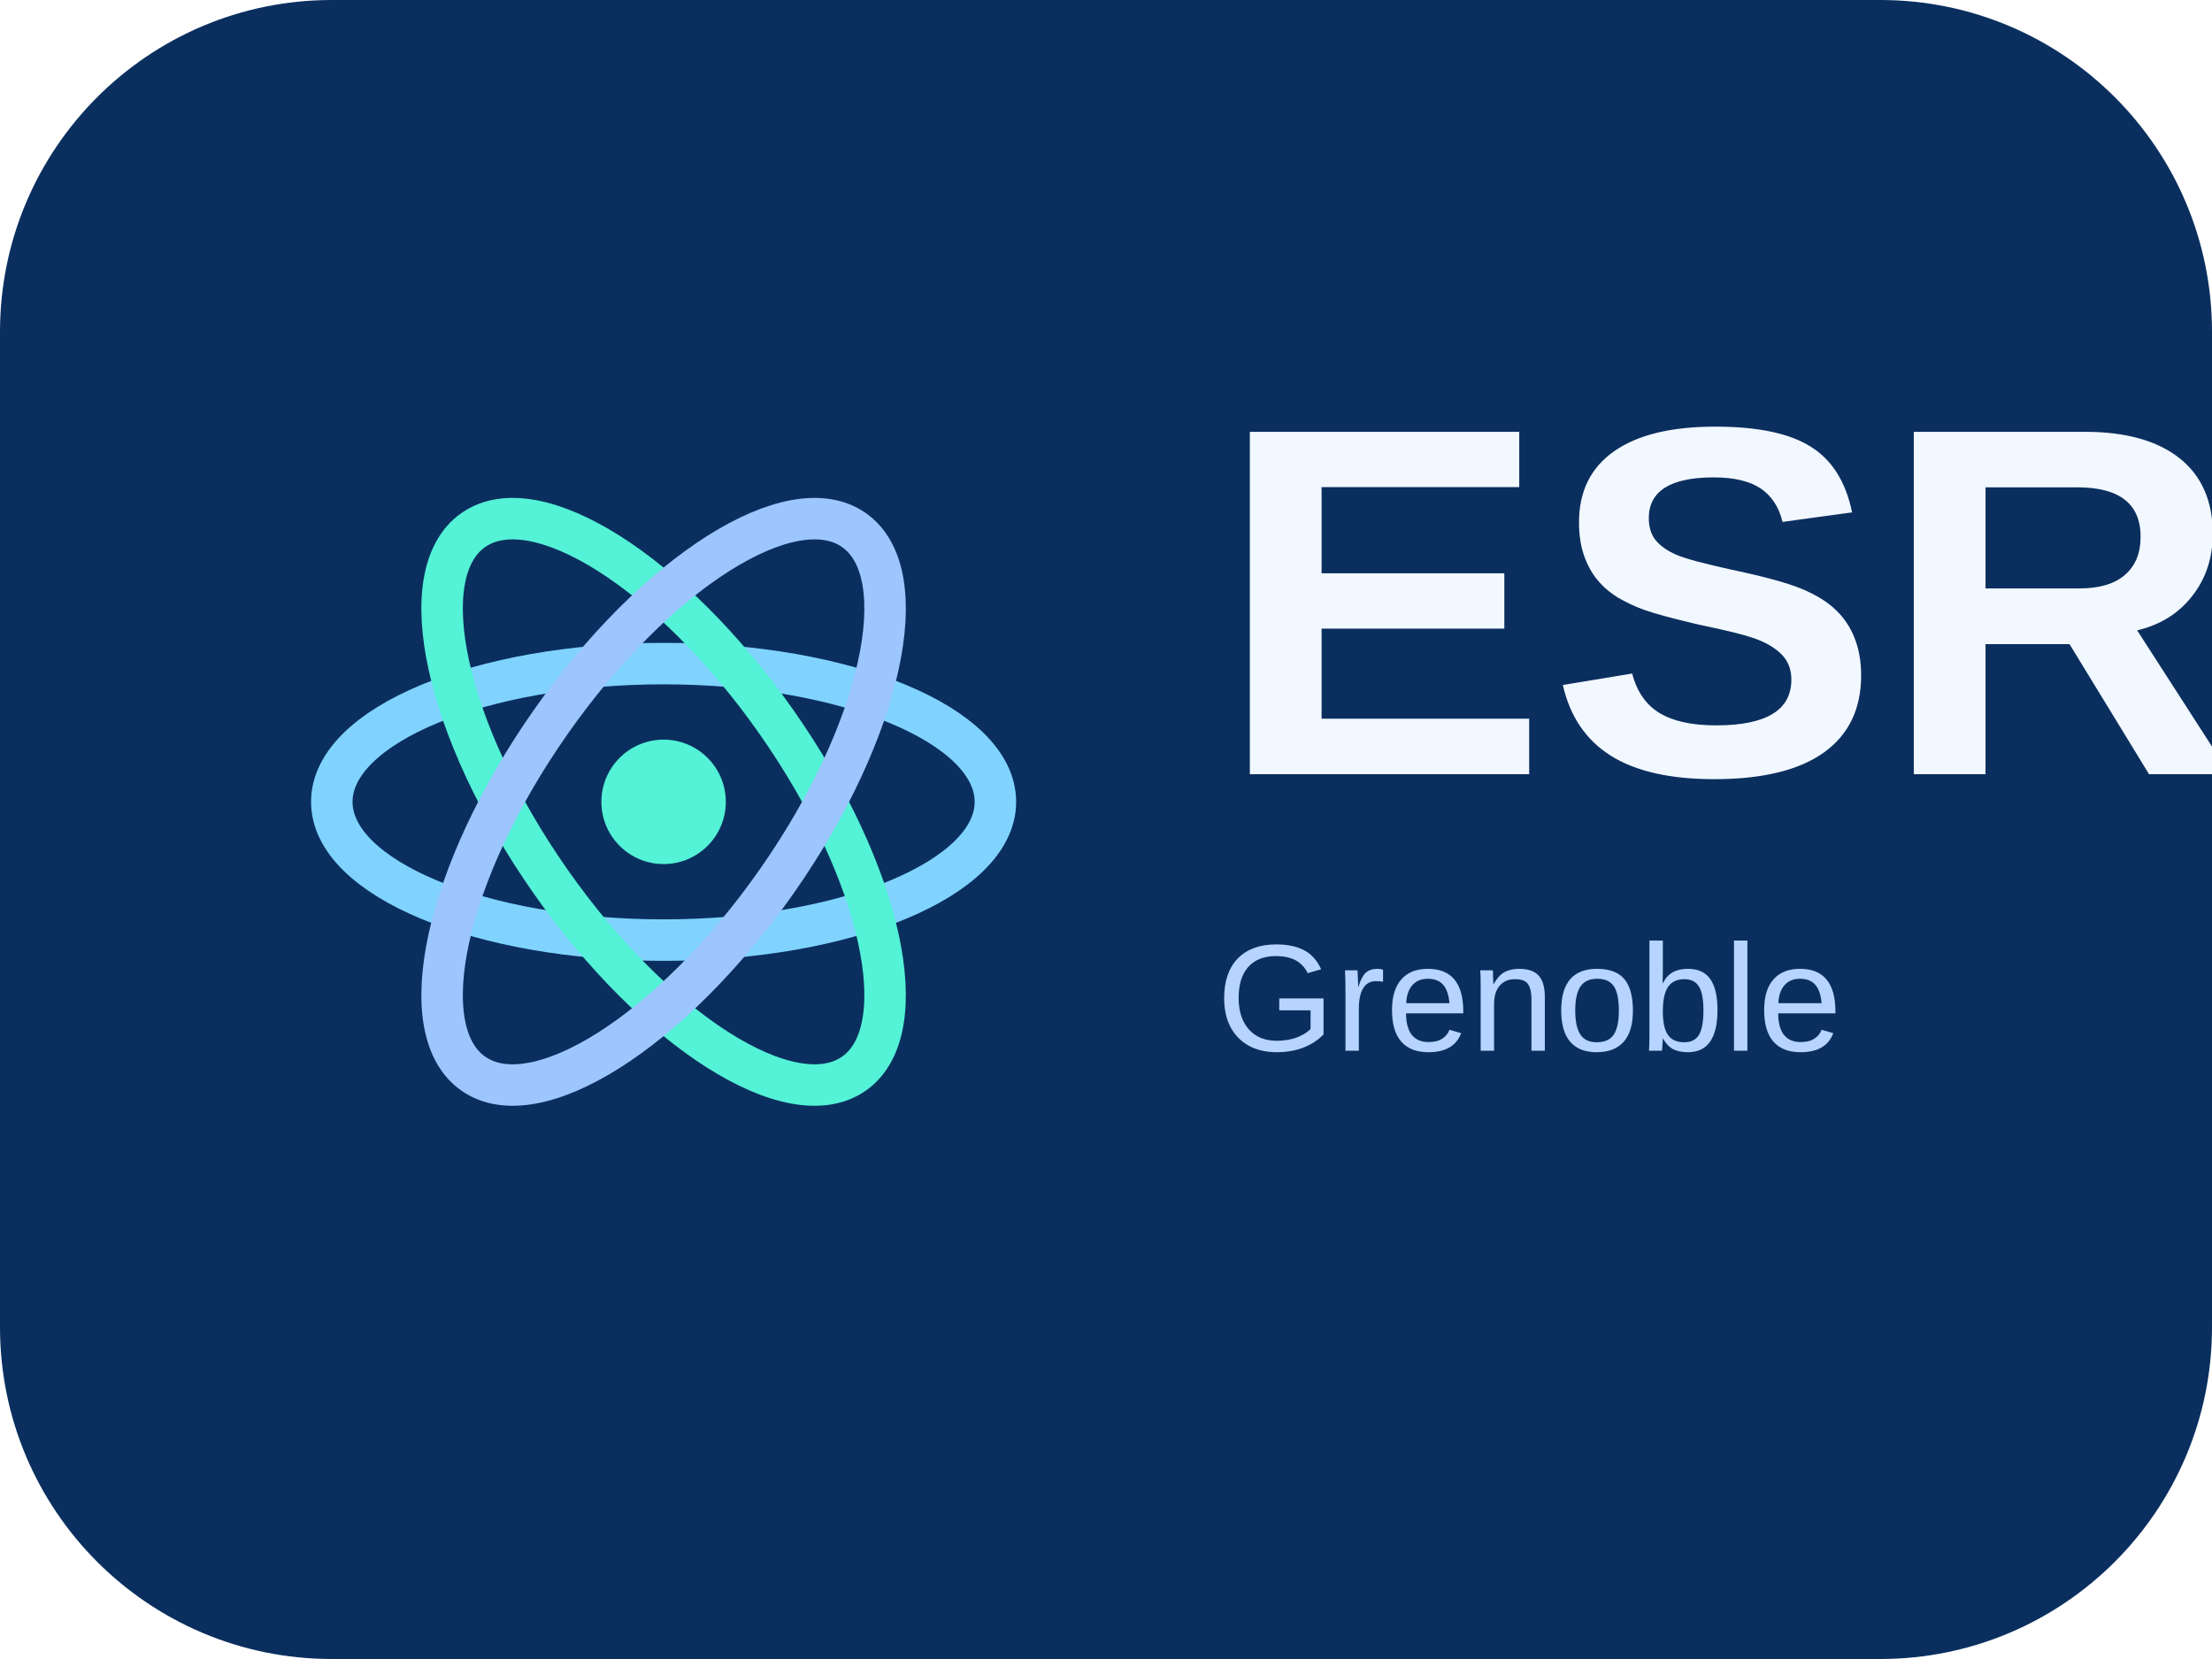
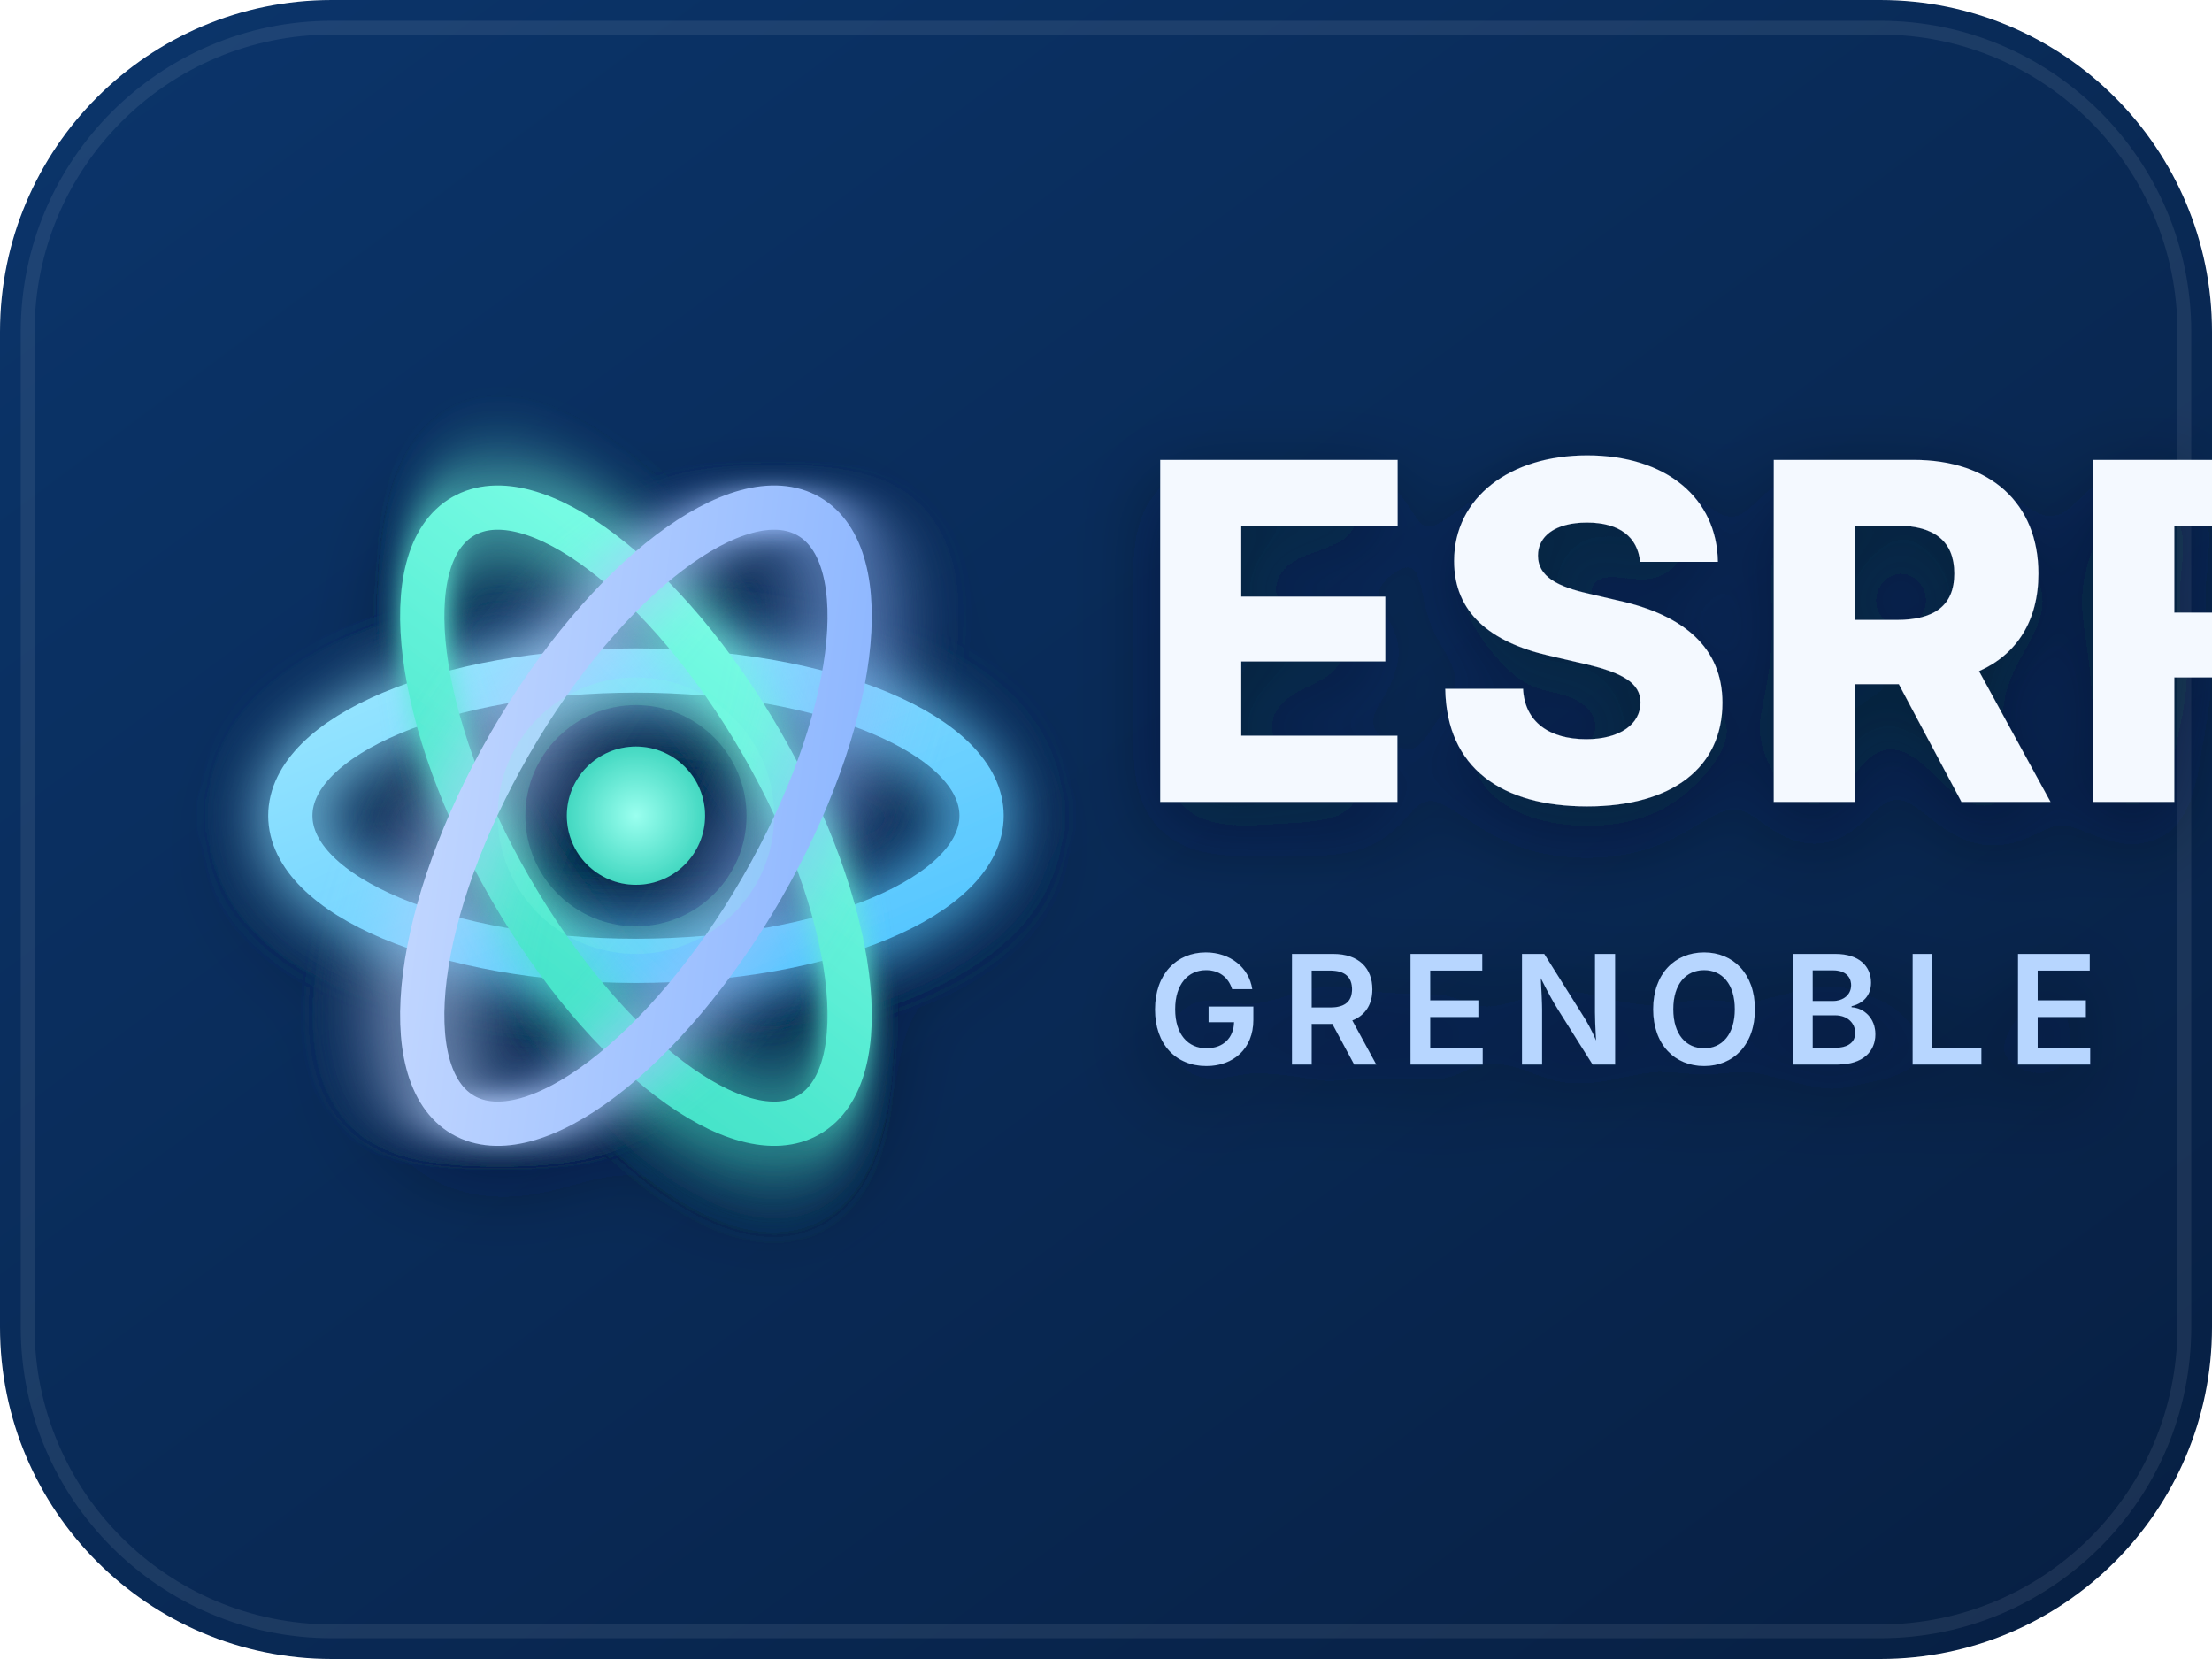
<svg xmlns="http://www.w3.org/2000/svg" width="160" height="120" viewBox="0 0 160 120" role="img" aria-labelledby="title desc">
-   <rect width="160" height="120" rx="24" fill="#0a2f5f" />
-   <ellipse cx="48" cy="58" rx="24" ry="10" fill="none" stroke="#80d3ff" stroke-width="3" />
-   <ellipse cx="48" cy="58" rx="24" ry="10" transform="rotate(55 48 58)" fill="none" stroke="#54f2d6" stroke-width="3" />
-   <ellipse cx="48" cy="58" rx="24" ry="10" transform="rotate(-55 48 58)" fill="none" stroke="#9dc6ff" stroke-width="3" />
-   <circle cx="48" cy="58" r="4.5" fill="#54f2d6" />
-   <text x="88" y="56" font-size="36" font-weight="800" font-family="'Segoe UI', Arial, sans-serif" fill="#f2f8ff">ESRF</text>
-   <text x="88" y="76" font-size="11" font-family="'Segoe UI', Arial, sans-serif" fill="#b6d4ff">Grenoble</text>
+   <defs>
+     <linearGradient id="bg" x1="0" y1="0" x2="1" y2="1">
+       <stop offset="0%" stop-color="#0b356b" />
+       <stop offset="100%" stop-color="#071f42" />
+     </linearGradient>
+     <linearGradient id="ring1" x1="0" y1="0" x2="1" y2="1">
+       <stop offset="0%" stop-color="#9be7ff" />
+       <stop offset="100%" stop-color="#4fc3ff" />
+     </linearGradient>
+     <linearGradient id="ring2" x1="0" y1="0" x2="1" y2="1">
+       <stop offset="0%" stop-color="#7dffe7" />
+       <stop offset="100%" stop-color="#3fe0c6" />
+     </linearGradient>
+     <linearGradient id="ring3" x1="0" y1="0" x2="1" y2="1">
+       <stop offset="0%" stop-color="#c6d9ff" />
+       <stop offset="100%" stop-color="#89b4ff" />
+     </linearGradient>
+     <filter id="softGlow" x="-50%" y="-50%" width="200%" height="200%">
+       <feGaussianBlur stdDeviation="2.2" result="blur" />
+       <feMerge>
+         <feMergeNode in="blur" />
+         <feMergeNode in="SourceGraphic" />
+       </feMerge>
+     </filter>
+     <filter id="shadow" x="-50%" y="-50%" width="200%" height="200%">
+       <feDropShadow dx="0" dy="2" stdDeviation="3" flood-color="#021224" flood-opacity="0.45" />
+     </filter>
+     <radialGradient id="coreGlow" cx="50%" cy="50%" r="50%">
+       <stop offset="0%" stop-color="#9affef" />
+       <stop offset="100%" stop-color="#43d8c1" />
+     </radialGradient>
+   </defs>
+   <rect width="160" height="120" rx="24" fill="url(#bg)" />
+   <rect x="2" y="2" width="156" height="116" rx="22" fill="none" stroke="rgba(255,255,255,0.08)" />
+   <g transform="translate(0 1)" filter="url(#shadow)">
+     <ellipse cx="46" cy="58" rx="25" ry="10.5" fill="none" stroke="url(#ring1)" stroke-width="3.2" stroke-linecap="round" filter="url(#softGlow)" />
+     <ellipse cx="46" cy="58" rx="25" ry="10.5" transform="rotate(60 46 58)" fill="none" stroke="url(#ring2)" stroke-width="3.2" stroke-linecap="round" filter="url(#softGlow)" />
+     <ellipse cx="46" cy="58" rx="25" ry="10.5" transform="rotate(-60 46 58)" fill="none" stroke="url(#ring3)" stroke-width="3.2" stroke-linecap="round" filter="url(#softGlow)" />
+     <circle cx="46" cy="58" r="5" fill="url(#coreGlow)" />
+     <circle cx="46" cy="58" r="9" fill="none" stroke="rgba(132,255,232,0.18)" stroke-width="2" />
+   </g>
+   <g filter="url(#shadow)">
+     <text x="82" y="58" font-size="34" font-weight="800" letter-spacing="0.6" font-family="Inter, Segoe UI, Arial, sans-serif" fill="#f4f9ff">ESRF</text>
+     <text x="83" y="77" font-size="11" font-weight="600" letter-spacing="1.4" font-family="Inter, Segoe UI, Arial, sans-serif" fill="#b7d6ff">GRENOBLE</text>
+   </g>
</svg>
